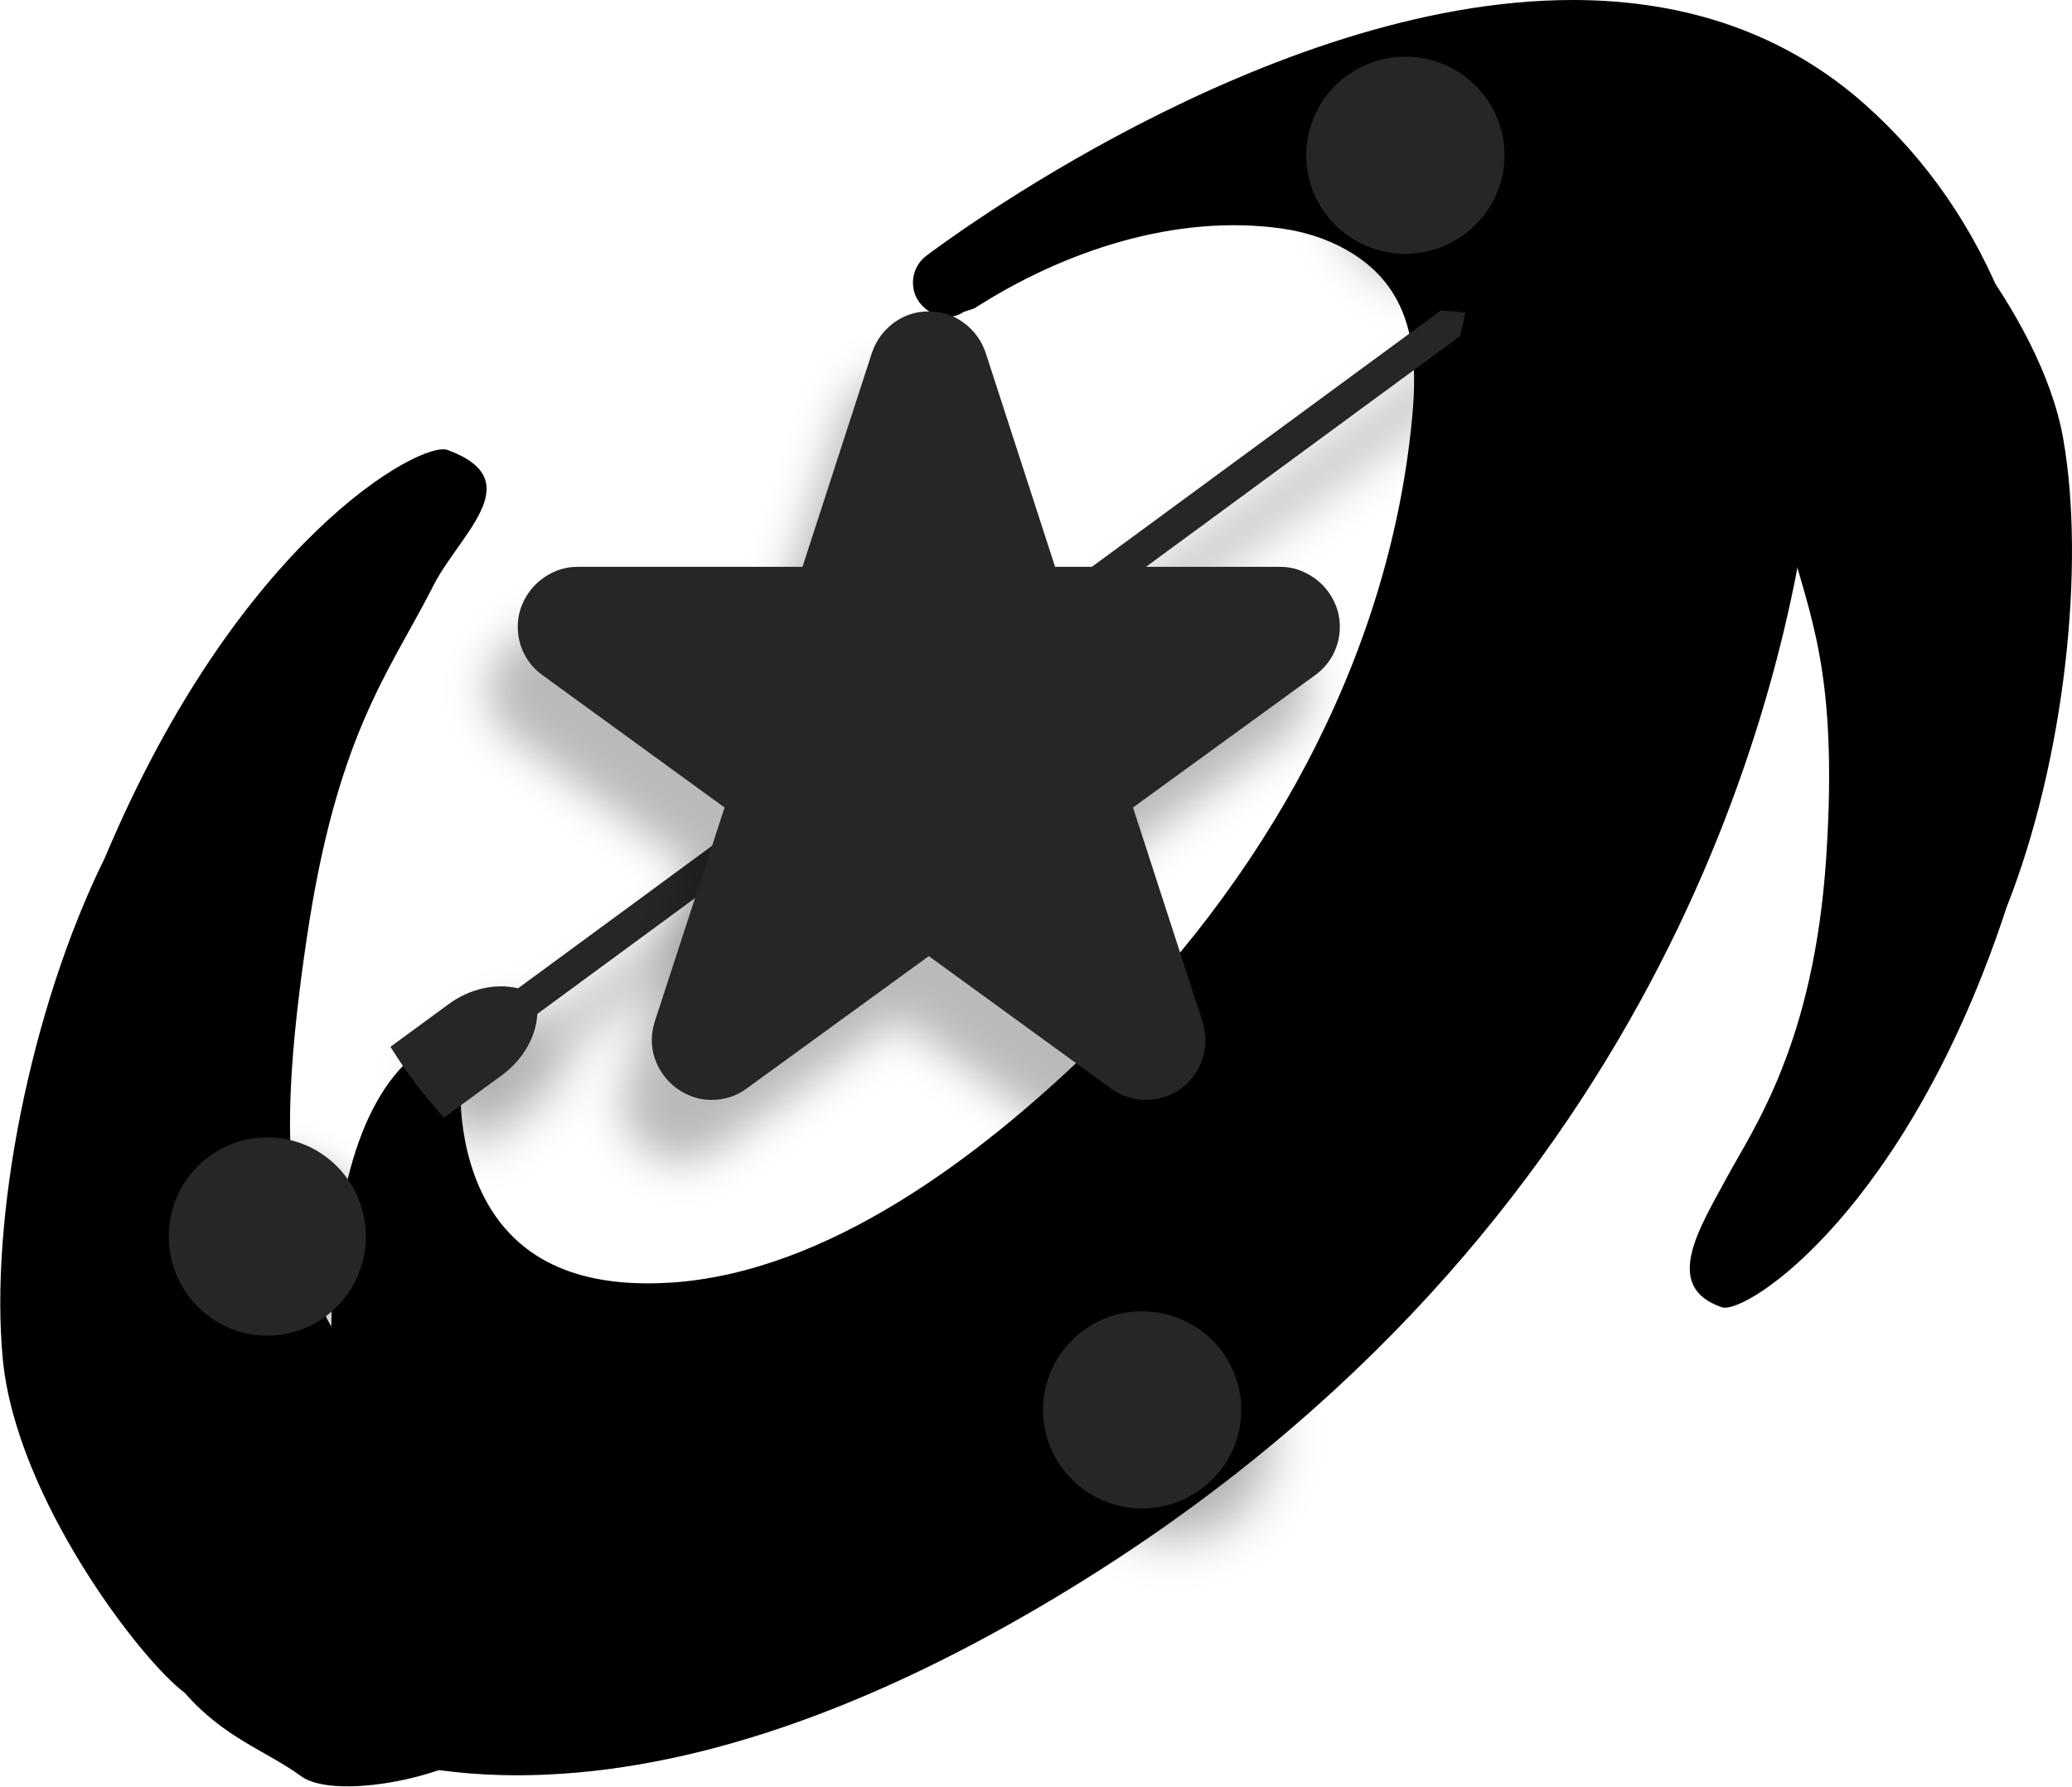
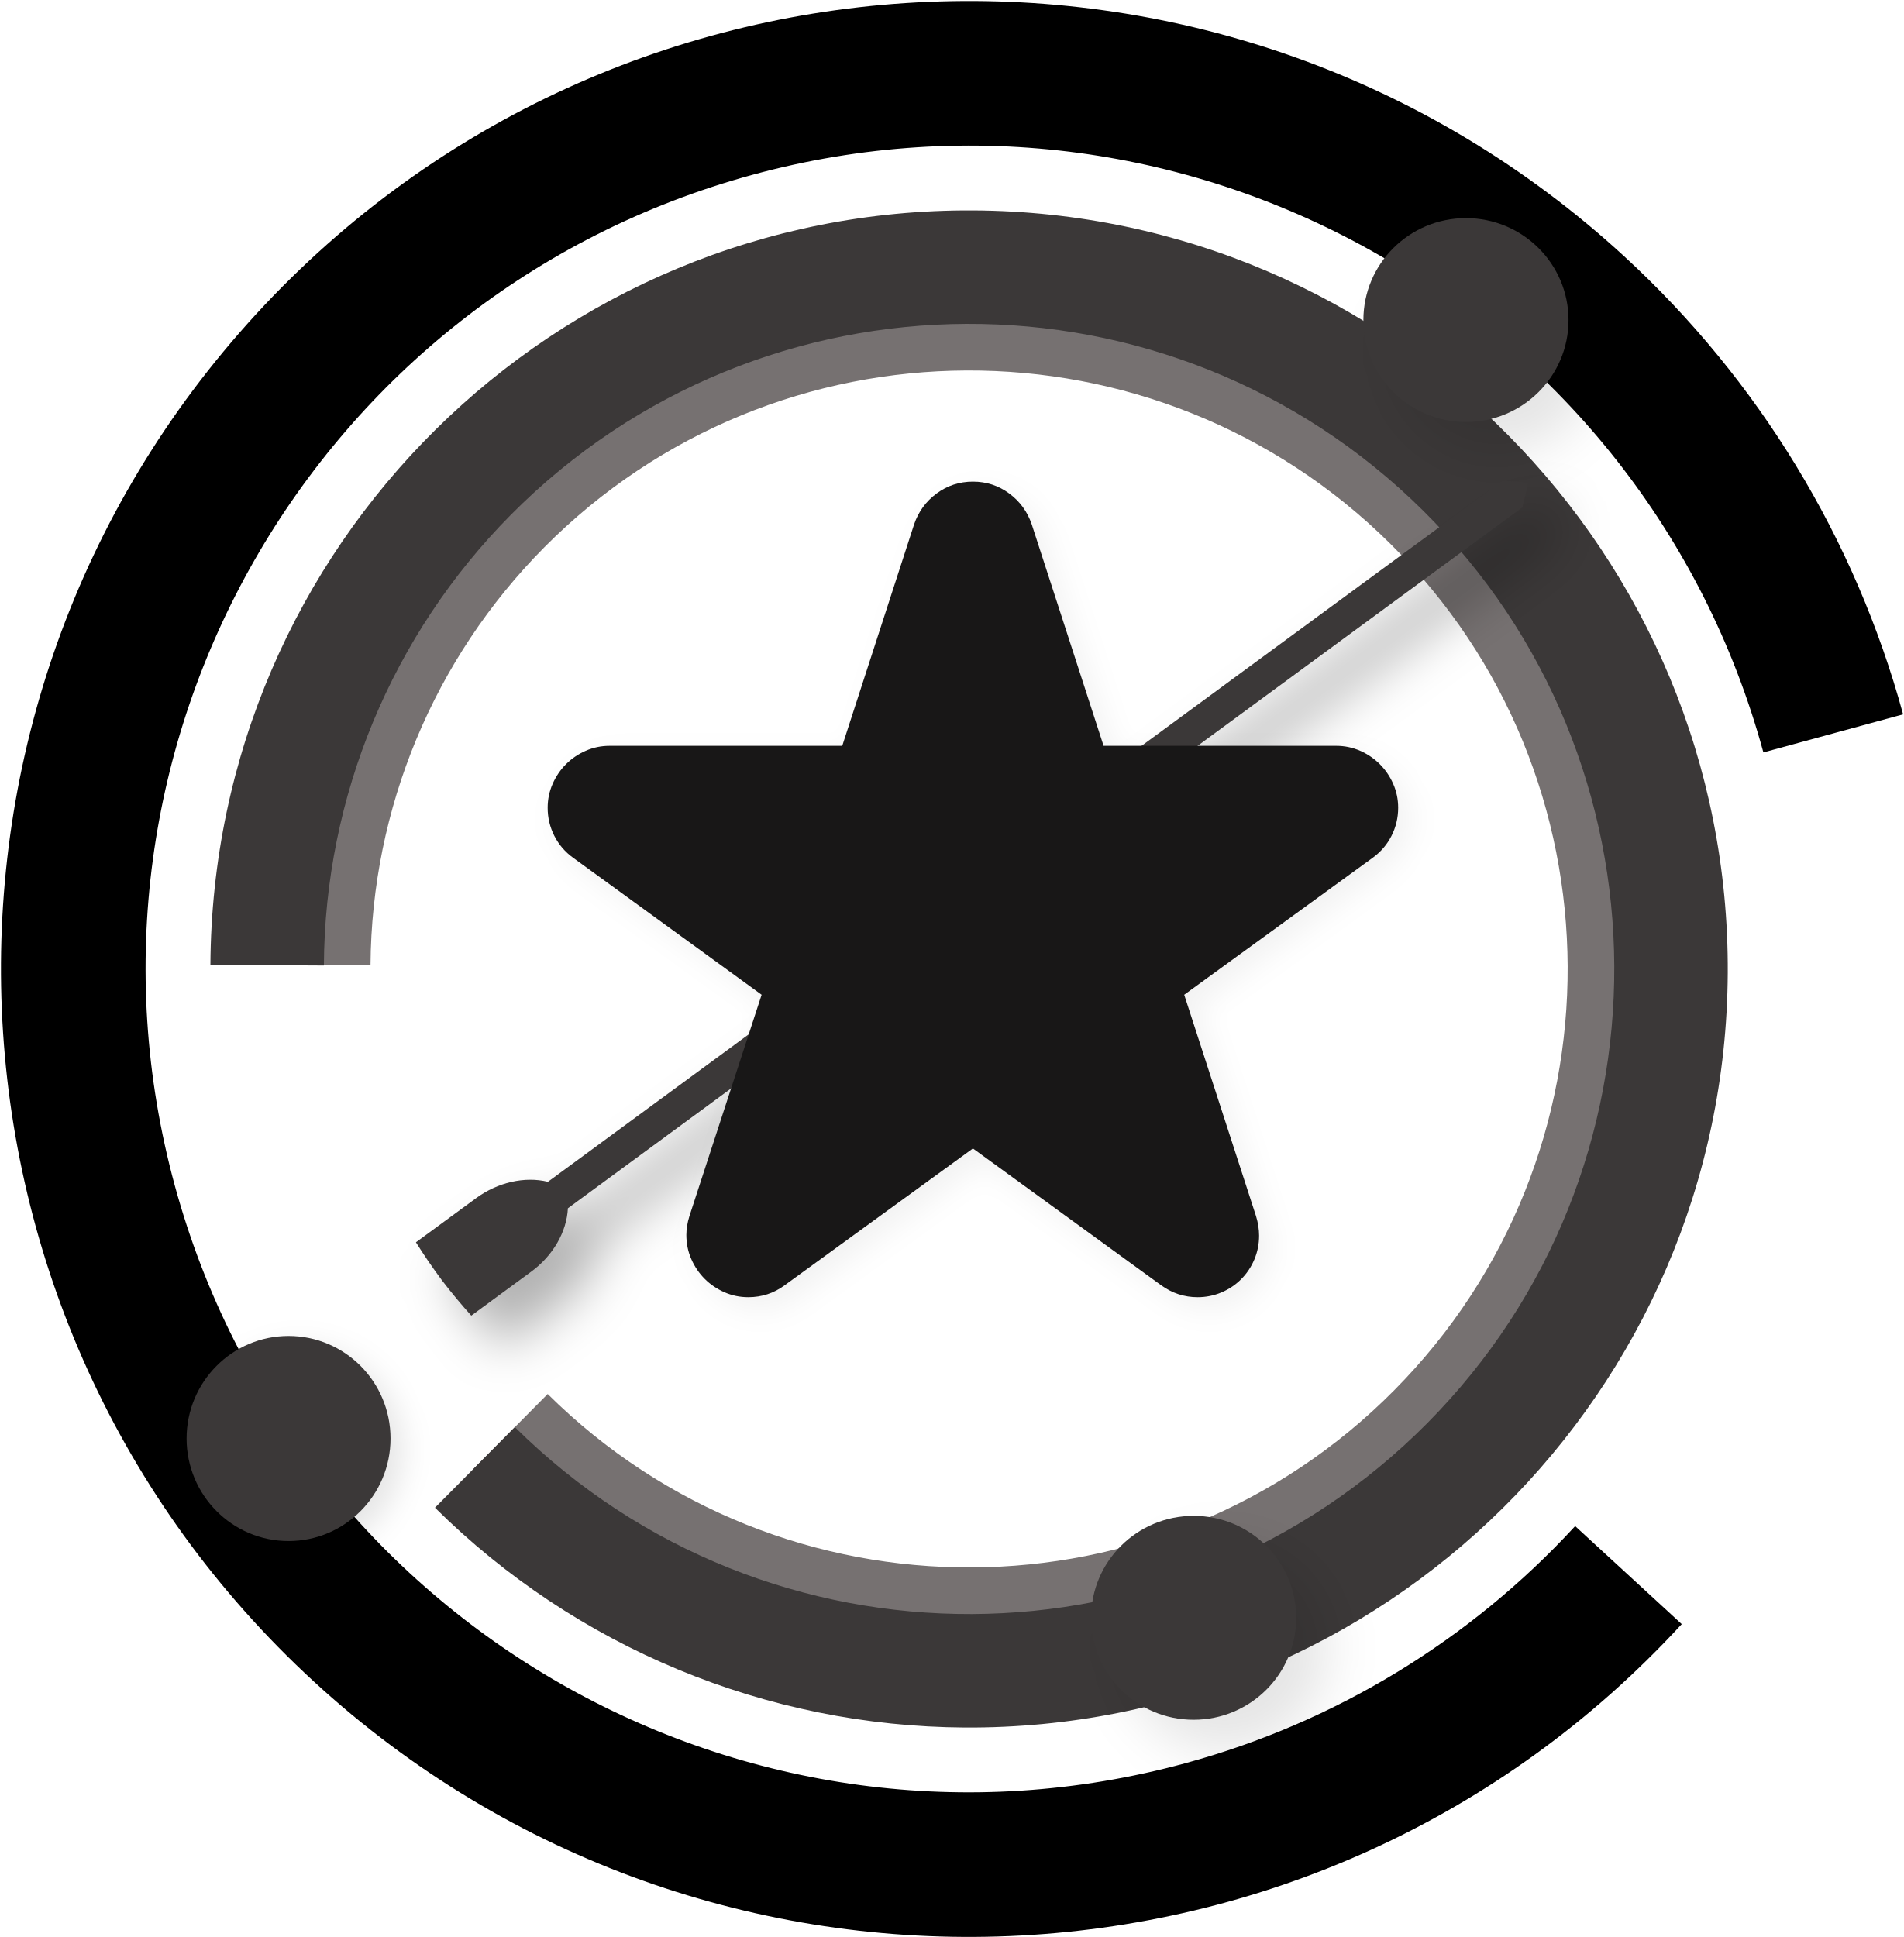
- <svg xmlns="http://www.w3.org/2000/svg" width="1787" height="1541" overflow="hidden">
+ <svg xmlns="http://www.w3.org/2000/svg" width="1587" height="1615" overflow="hidden">
  <defs>
    <filter id="fx0" x="-10%" y="-10%" width="120%" height="120%" filterUnits="userSpaceOnUse" primitiveUnits="userSpaceOnUse">
      <feComponentTransfer color-interpolation-filters="sRGB">
        <feFuncR type="discrete" tableValues="0 0" />
        <feFuncG type="discrete" tableValues="0 0" />
        <feFuncB type="discrete" tableValues="0 0" />
-         <feFuncA type="linear" slope="0.31" intercept="0" />
+         <feFuncA type="linear" slope="0.102" intercept="0" />
      </feComponentTransfer>
-       <feGaussianBlur stdDeviation="7.13 7.13" />
+       <feGaussianBlur stdDeviation="7.13 7.153" />
    </filter>
    <filter id="fx1" x="-10%" y="-10%" width="120%" height="120%" filterUnits="userSpaceOnUse" primitiveUnits="userSpaceOnUse">
      <feComponentTransfer color-interpolation-filters="sRGB">
        <feFuncR type="discrete" tableValues="0 0" />
        <feFuncG type="discrete" tableValues="0 0" />
        <feFuncB type="discrete" tableValues="0 0" />
-         <feFuncA type="linear" slope="0.271" intercept="0" />
+         <feFuncA type="linear" slope="0.102" intercept="0" />
      </feComponentTransfer>
-       <feGaussianBlur stdDeviation="6.119 6.111" />
+       <feGaussianBlur stdDeviation="6.111 6.136" />
    </filter>
    <filter id="fx2" x="-10%" y="-10%" width="120%" height="120%" filterUnits="userSpaceOnUse" primitiveUnits="userSpaceOnUse">
      <feComponentTransfer color-interpolation-filters="sRGB">
        <feFuncR type="discrete" tableValues="0 0" />
        <feFuncG type="discrete" tableValues="0 0" />
        <feFuncB type="discrete" tableValues="0 0" />
-         <feFuncA type="linear" slope="0.31" intercept="0" />
+         <feFuncA type="linear" slope="0.102" intercept="0" />
      </feComponentTransfer>
      <feGaussianBlur stdDeviation="7.13 7.153" />
    </filter>
    <filter id="fx3" x="-10%" y="-10%" width="120%" height="120%" filterUnits="userSpaceOnUse" primitiveUnits="userSpaceOnUse">
      <feComponentTransfer color-interpolation-filters="sRGB">
        <feFuncR type="discrete" tableValues="0 0" />
        <feFuncG type="discrete" tableValues="0 0" />
        <feFuncB type="discrete" tableValues="0 0" />
        <feFuncA type="linear" slope="0.31" intercept="0" />
      </feComponentTransfer>
-       <feGaussianBlur stdDeviation="7.13 7.153" />
+       <feGaussianBlur stdDeviation="7.13 7.13" />
    </filter>
    <filter id="fx4" x="-10%" y="-10%" width="120%" height="120%" filterUnits="userSpaceOnUse" primitiveUnits="userSpaceOnUse">
      <feComponentTransfer color-interpolation-filters="sRGB">
        <feFuncR type="discrete" tableValues="0 0" />
        <feFuncG type="discrete" tableValues="0 0" />
        <feFuncB type="discrete" tableValues="0 0" />
-         <feFuncA type="linear" slope="0.2" intercept="0" />
+         <feFuncA type="linear" slope="0.051" intercept="0" />
      </feComponentTransfer>
-       <feGaussianBlur stdDeviation="6.111 6.136" />
+       <feGaussianBlur stdDeviation="6.119 6.111" />
    </filter>
    <clipPath id="clip5">
-       <rect x="1311" y="472" width="1787" height="1541" />
+       <rect x="1301" y="339" width="1587" height="1615" />
    </clipPath>
    <clipPath id="clip6">
-       <rect x="-7.333" y="-7.333" width="366.667" height="290.667" />
+       <rect x="-7.333" y="-7.358" width="117.667" height="113.709" />
    </clipPath>
    <clipPath id="clip7">
-       <rect x="0" y="0" width="353" height="276" />
+       <rect x="0" y="0" width="101" height="101" />
    </clipPath>
    <clipPath id="clip8">
-       <rect x="-6.341" y="-6.333" width="286.682" height="275.667" />
+       <rect x="-3.5" y="-6.526" width="132" height="135.045" />
    </clipPath>
    <clipPath id="clip9">
-       <rect x="0" y="0" width="274" height="264" />
+       <rect x="0" y="0" width="123" height="124" />
    </clipPath>
    <clipPath id="clip10">
      <rect x="-7.333" y="-7.358" width="117.667" height="113.709" />
    </clipPath>
    <clipPath id="clip11">
      <rect x="0" y="0" width="101" height="101" />
    </clipPath>
    <clipPath id="clip12">
-       <rect x="-7.333" y="-7.358" width="117.667" height="113.709" />
+       <rect x="-7.333" y="-7.333" width="366.667" height="290.667" />
    </clipPath>
    <clipPath id="clip13">
-       <rect x="0" y="0" width="101" height="101" />
+       <rect x="0" y="0" width="353" height="276" />
    </clipPath>
    <clipPath id="clip14">
-       <rect x="-3.5" y="-6.526" width="132" height="135.045" />
+       <rect x="-3.504" y="-3.5" width="401.01" height="387" />
    </clipPath>
    <clipPath id="clip15">
-       <rect x="0" y="0" width="123" height="124" />
+       <rect x="0" y="0" width="393" height="378" />
    </clipPath>
  </defs>
-   <g clip-path="url(#clip5)" transform="translate(-1311 -472)">
-     <path d="M2919.69 562.276C2852.2 502.195 2767.14 472 2667.29 472 2402.88 472 2121.21 683.98 2109.5 692.915 2097.48 702.158 2094.71 720.029 2103.64 732.353 2112.58 744.677 2129.53 749.608 2142.17 740.98L2151.41 737.899C2228.14 688.602 2324.91 655.942 2417.36 669.191 2455.27 674.737 2493.48 693.223 2513.21 726.191 2532.63 758.234 2532.31 797.981 2528.62 835.262 2507.97 1043.85 2399.49 1234.26 2250.03 1378.46 2156.34 1468.74 2025.37 1569.18 1889.77 1578.12 1826.6 1582.12 1780.68 1567.64 1750.17 1535.29 1704.25 1486.61 1708.26 1411.74 1708.26 1411.12 1708.88 1399.41 1702.4 1388.32 1691.62 1383.7 1681.14 1378.77 1668.51 1380.93 1660.18 1389.55 1609.34 1440.39 1597.62 1541.14 1596.7 1616.01 1448.78 1350.73 1701.48 931.084 1704.25 926.463 1710.72 915.679 1709.49 901.814 1700.86 892.571 1692.23 883.327 1678.68 880.862 1667.27 886.717 1486.07 979.766 1358.79 1328.55 1353.55 1343.64 1294.07 1515.57 1314.72 1702.59 1407.17 1832.31 1485.76 1942.3 1609.95 2003 1756.95 2003 1892.86 2003 2045.71 1953.39 2211.2 1855.72 2727.7 1551 2843.88 1094.38 2870.08 908.284 2997.97 1166.48 2783.17 1534.06 2780.71 1537.75 2773.61 1549.46 2776.08 1564.87 2786.56 1573.49 2797.04 1582.43 2812.44 1582.43 2822.92 1573.49 2969 1450.25 3076.86 1197.29 3079.94 971.447 3082.1 799.213 3026.93 657.791 2919.69 562.276Z" fill-rule="evenodd" />
-     <g clip-path="url(#clip6)" filter="url(#fx0)" transform="matrix(3 0 0 3 1608 700)">
-       <g clip-path="url(#clip7)" transform="matrix(1 0 0 1 0 -2.84217e-14)">
-         <path d="M38.558 221.332 21.884 233.574C22.982 235.313 24.103 237.031 25.256 238.73 26.487 240.508 27.736 242.289 29.043 244.038L29.096 244.117 29.156 244.193C30.471 245.924 31.843 247.615 33.231 249.294 34.548 250.868 35.894 252.424 37.269 253.948L53.946 241.711C59.979 237.271 63.785 230.687 64.115 224.111L329.349 29.303C329.927 27.044 330.471 24.75 330.884 22.46 328.536 22.203 326.168 22.049 323.792 21.948L58.565 216.756C52.085 215.187 44.596 216.895 38.558 221.332Z" fill="#262626" fill-rule="evenodd" />
+   <g clip-path="url(#clip5)" transform="translate(-1301 -339)">
+     <path d="M1522.11 1143C1524.26 818.955 1788.69 558.001 2112.73 560.146 2436.78 562.291 2697.74 826.722 2695.59 1150.77 2693.45 1474.82 2429.01 1735.77 2104.97 1733.63 1951.59 1732.61 1804.71 1671.58 1695.78 1563.6L1757.56 1501.27C1953.28 1695.28 2269.22 1693.89 2463.23 1498.17 2657.24 1302.45 2655.86 986.516 2460.14 792.506 2264.42 598.496 1948.48 599.881 1754.47 795.599 1662.64 888.236 1610.74 1013.15 1609.87 1143.58Z" fill="#767171" fill-rule="evenodd" />
+     <path d="M2702.94 1693.12C2401.27 2021.23 1890.73 2042.66 1562.62 1740.98 1234.51 1439.3 1213.08 928.762 1514.76 600.654 1816.43 272.546 2326.98 251.118 2655.08 552.795 2766.95 655.645 2847.5 787.987 2887.47 934.594L2771 966.349C2671.29 600.652 2294.01 385.025 1928.31 484.734 1562.61 584.442 1346.99 961.728 1446.7 1327.43 1546.41 1693.12 1923.69 1908.75 2289.39 1809.04 2414.06 1775.05 2526.61 1706.54 2614.08 1611.41Z" fill-rule="evenodd" />
+     <path d="M1476.4 1143.51C1478.26 794.213 1762.94 512.567 2112.23 514.433 2461.52 516.299 2743.17 800.971 2741.3 1150.27 2739.44 1499.56 2454.77 1781.21 2105.47 1779.34 1939.87 1778.45 1781.21 1712.65 1663.6 1596.06L1730.2 1528.87C1941.16 1738 2281.71 1736.5 2490.84 1525.54 2699.96 1314.57 2698.47 974.023 2487.5 764.899 2276.54 555.775 1935.99 557.268 1726.86 768.234 1627.71 868.256 1571.75 1003.18 1571 1144.01Z" fill="#3B3838" fill-rule="evenodd" />
+     <g clip-path="url(#clip6)" filter="url(#fx0)" transform="matrix(3 0 0 2.9901 2397 481)">
+       <g clip-path="url(#clip7)">
+         <path d="M79.159 50.431C79.159 34.73 66.398 22.003 50.659 22.003 34.92 22.003 22.159 34.73 22.159 50.431 22.159 66.13 34.92 78.858 50.659 78.858 66.398 78.858 79.159 66.13 79.159 50.431Z" fill="#3B3838" fill-rule="evenodd" />
      </g>
    </g>
-     <path d="M1697.75 1338.07 1647.72 1374.79C1651.02 1380.01 1654.38 1385.17 1657.84 1390.26 1661.53 1395.6 1665.28 1400.94 1669.2 1406.19L1669.36 1406.42 1669.54 1406.65C1673.48 1411.84 1677.6 1416.92 1681.76 1421.95 1685.72 1426.68 1689.76 1431.34 1693.88 1435.92L1743.91 1399.21C1762.01 1385.89 1773.43 1366.13 1774.42 1346.41L2570.12 761.981C2571.85 755.204 2573.48 748.323 2574.72 741.453 2567.68 740.681 2560.58 740.221 2553.45 739.917L1757.77 1324.34C1738.33 1319.63 1715.86 1324.76 1697.75 1338.07Z" fill="#262626" fill-rule="evenodd" />
-     <g clip-path="url(#clip8)" filter="url(#fx1)" transform="matrix(2.99635 0 0 3 1675 738)">
-       <g clip-path="url(#clip9)">
-         <path d="M255.453 109.349C255.453 112.112 254.834 114.715 253.593 117.16 252.353 119.604 250.599 121.641 248.332 123.27L195.926 161.314 215.91 222.842C216.477 224.684 216.761 226.49 216.761 228.261 216.761 230.599 216.318 232.813 215.432 234.903 214.546 236.993 213.324 238.817 211.765 240.376 210.206 241.935 208.381 243.156 206.29 244.042 204.199 244.928 201.985 245.371 199.647 245.371 195.961 245.371 192.595 244.272 189.548 242.076L137.143 204.033 84.738 242.076C81.761 244.272 78.395 245.371 74.639 245.371 72.3 245.371 70.085 244.91 67.995 243.989 65.904 243.068 64.079 241.828 62.52 240.27 60.961 238.711 59.721 236.887 58.8 234.797 57.879 232.707 57.418 230.458 57.418 228.049 57.418 226.42 57.702 224.684 58.269 222.842L78.36 161.314 25.954 123.27C23.686 121.641 21.932 119.604 20.692 117.16 19.452 114.715 18.831 112.112 18.831 109.349 18.831 107.011 19.292 104.797 20.214 102.708 21.135 100.617 22.375 98.793 23.934 97.234 25.493 95.676 27.318 94.436 29.408 93.515 31.499 92.595 33.714 92.134 36.052 92.134L100.788 92.134 120.772 30.605C121.977 27.063 124.068 24.194 127.044 21.998 130.021 19.801 133.387 18.704 137.143 18.704 140.898 18.704 144.264 19.801 147.242 21.998 150.217 24.194 152.308 27.063 153.512 30.605L173.497 92.134 238.233 92.134C240.572 92.134 242.786 92.595 244.877 93.515 246.967 94.436 248.792 95.676 250.351 97.234 251.91 98.793 253.15 100.617 254.072 102.708 254.993 104.797 255.453 107.011 255.453 109.349Z" fill="#262626" fill-rule="evenodd" />
+     <path d="M2608.55 605.865C2608.55 558.919 2570.27 520.865 2523.05 520.865 2475.83 520.865 2437.55 558.919 2437.55 605.865 2437.55 652.807 2475.83 690.865 2523.05 690.865 2570.27 690.865 2608.55 652.807 2608.55 605.865Z" fill="#3B3838" fill-rule="evenodd" />
+     <g clip-path="url(#clip8)" filter="url(#fx1)" transform="matrix(2 0 0 1.99194 1428 1425)">
+       <g clip-path="url(#clip9)" transform="matrix(1 0 0 1 0 1.13687e-13)">
+         <path d="M104.136 61.793C104.136 38.089 85.11 18.87 61.63 18.87 38.162 18.87 19.136 38.089 19.136 61.793 19.136 85.497 38.162 104.716 61.63 104.716 85.11 104.716 104.136 85.497 104.136 61.793Z" fill="#3B3838" fill-rule="evenodd" />
      </g>
    </g>
-     <path d="M2466.55 1012.49C2466.55 1020.78 2464.69 1028.59 2460.97 1035.93 2457.26 1043.26 2452 1049.37 2445.21 1054.26L2288.18 1168.39 2348.06 1352.97C2349.76 1358.5 2350.61 1363.92 2350.61 1369.23 2350.61 1376.24 2349.28 1382.89 2346.63 1389.16 2343.97 1395.43 2340.31 1400.9 2335.64 1405.57 2330.97 1410.25 2325.5 1413.92 2319.24 1416.57 2312.97 1419.23 2306.34 1420.56 2299.33 1420.56 2288.29 1420.56 2278.2 1417.26 2269.07 1410.68L2112.05 1296.54 1955.02 1410.68C1946.1 1417.26 1936.02 1420.56 1924.76 1420.56 1917.76 1420.56 1911.12 1419.18 1904.86 1416.41 1898.59 1413.65 1893.12 1409.93 1888.45 1405.26 1883.78 1400.58 1880.07 1395.11 1877.31 1388.84 1874.54 1382.57 1873.16 1375.82 1873.16 1368.59 1873.16 1363.71 1874.01 1358.5 1875.71 1352.97L1935.91 1168.39 1778.89 1054.26C1772.09 1049.37 1766.84 1043.26 1763.12 1035.93 1759.4 1028.59 1757.55 1020.78 1757.55 1012.49 1757.55 1005.48 1758.93 998.837 1761.69 992.569 1764.45 986.298 1768.16 980.825 1772.83 976.149 1777.51 971.474 1782.97 967.756 1789.24 964.991 1795.5 962.232 1802.14 960.848 1809.14 960.848L2003.12 960.848 2062.99 776.263C2066.61 765.636 2072.87 757.03 2081.79 750.44 2090.71 743.85 2100.79 740.558 2112.05 740.558 2123.3 740.558 2133.39 743.85 2142.31 750.44 2151.22 757.03 2157.49 765.636 2161.1 776.263L2220.98 960.848 2414.95 960.848C2421.96 960.848 2428.59 962.232 2434.86 964.991 2441.12 967.756 2446.59 971.474 2451.26 976.149 2455.93 980.825 2459.65 986.298 2462.41 992.569 2465.17 998.837 2466.55 1005.48 2466.55 1012.49Z" fill="#262626" fill-rule="evenodd" />
-     <path d="M1470.28 1931.82C1433.13 1904.67 1324.86 1764.12 1313.41 1644.06 1301.96 1524 1336.52 1343.27 1401.55 1211.48 1516.88 937.167 1673.98 851.907 1696.89 860.011 1769.9 886.698 1705.07 933.955 1683.23 980.096 1645.33 1053.55 1601.2 1107.6 1575.51 1281.48 1549.81 1455.36 1563.97 1498.63 1576.27 1572.96 1613.72 1667.41 1626.57 1686.25 1701.68 1781.55 1774.27 1876.39 1765.11 1929.76 1741.92 1965.98 1718.72 2002.2 1601.62 2026.27 1570.88 2003.91 1540.14 1981.56 1504.37 1970.94 1470.28 1931.82Z" fill-rule="evenodd" />
-     <path d="M2924.51 596.953C2960.7 619.134 3070.79 740.268 3090.32 849.807 3109.84 959.345 3091.6 1128.12 3041.68 1254.19 2956.17 1515.06 2818.11 1605.23 2796.43 1599.5 2743.79 1582.06 2777.12 1530.59 2799.99 1488.05 2822.86 1445.51 2875.46 1372.8 2886.06 1210.99 2896.66 1049.18 2870.81 1002.31 2853.93 934.876 2812.42 850.829 2799.2 834.472 2722.99 752.468 2649.13 670.693 2653.55 620.935 2672.17 585.889 2690.78 550.843 2772.7 518.447 2826.6 538.194 2880.5 557.941 2882.18 563.533 2924.51 596.953Z" fill-rule="evenodd" />
+     <path d="M1626.55 1538.37C1626.55 1491.15 1588.5 1452.87 1541.54 1452.87 1494.6 1452.87 1456.55 1491.15 1456.55 1538.37 1456.55 1585.58 1494.6 1623.87 1541.54 1623.87 1588.5 1623.87 1626.55 1585.58 1626.55 1538.37Z" fill="#3B3838" fill-rule="evenodd" />
    <g clip-path="url(#clip10)" filter="url(#fx2)" transform="matrix(3 0 0 2.9901 2170 1563)">
      <g clip-path="url(#clip11)" transform="translate(-1.13687e-13 0)">
-         <path d="M79.159 50.434C79.159 34.732 66.402 22.003 50.655 22.003 34.916 22.003 22.159 34.732 22.159 50.434 22.159 66.13 34.916 78.858 50.655 78.858 66.402 78.858 79.159 66.13 79.159 50.434Z" fill="#262626" fill-rule="evenodd" />
+         <path d="M79.159 50.434C79.159 34.732 66.402 22.003 50.655 22.003 34.916 22.003 22.159 34.732 22.159 50.434 22.159 66.13 34.916 78.858 50.655 78.858 66.402 78.858 79.159 66.13 79.159 50.434Z" fill="#3B3838" fill-rule="evenodd" />
      </g>
    </g>
-     <path d="M2381.55 1687.87C2381.55 1640.92 2343.28 1602.86 2296.04 1602.86 2248.82 1602.86 2210.55 1640.92 2210.55 1687.87 2210.55 1734.81 2248.82 1772.87 2296.04 1772.87 2343.28 1772.87 2381.55 1734.81 2381.55 1687.87Z" fill="#262626" fill-rule="evenodd" />
-     <g clip-path="url(#clip12)" filter="url(#fx3)" transform="matrix(3 0 0 2.9901 2397 481)">
-       <g clip-path="url(#clip13)">
-         <path d="M79.159 50.431C79.159 34.73 66.398 22.003 50.659 22.003 34.92 22.003 22.159 34.73 22.159 50.431 22.159 66.13 34.92 78.858 50.659 78.858 66.398 78.858 79.159 66.13 79.159 50.431Z" fill="#262626" fill-rule="evenodd" />
+     <path d="M2381.55 1687.87C2381.55 1640.92 2343.28 1602.86 2296.04 1602.86 2248.82 1602.86 2210.55 1640.92 2210.55 1687.87 2210.55 1734.81 2248.82 1772.87 2296.04 1772.87 2343.28 1772.87 2381.55 1734.81 2381.55 1687.87Z" fill="#3B3838" fill-rule="evenodd" />
+     <g clip-path="url(#clip12)" filter="url(#fx3)" transform="matrix(3 0 0 3 1608 700)">
+       <g clip-path="url(#clip13)" transform="matrix(1 0 0 1 0 -2.84217e-14)">
+         <path d="M38.558 221.332 21.884 233.574C22.982 235.313 24.103 237.031 25.256 238.73 26.487 240.508 27.736 242.289 29.043 244.038L29.096 244.117 29.156 244.193C30.471 245.924 31.843 247.615 33.231 249.294 34.548 250.868 35.894 252.424 37.269 253.948L53.946 241.711C59.979 237.271 63.785 230.687 64.115 224.111L329.349 29.303C329.927 27.044 330.471 24.75 330.884 22.46 328.536 22.203 326.168 22.049 323.792 21.948L58.565 216.756C52.085 215.187 44.596 216.895 38.558 221.332Z" fill="#3B3838" fill-rule="evenodd" />
      </g>
    </g>
-     <path d="M2608.55 605.865C2608.55 558.919 2570.27 520.865 2523.05 520.865 2475.83 520.865 2437.55 558.919 2437.55 605.865 2437.55 652.807 2475.83 690.865 2523.05 690.865 2570.27 690.865 2608.55 652.807 2608.55 605.865Z" fill="#262626" fill-rule="evenodd" />
-     <g clip-path="url(#clip14)" filter="url(#fx4)" transform="matrix(2 0 0 1.99194 1428 1425)">
-       <g clip-path="url(#clip15)" transform="matrix(1 0 0 1 0 1.13687e-13)">
-         <path d="M104.136 61.793C104.136 38.089 85.11 18.87 61.63 18.87 38.162 18.87 19.136 38.089 19.136 61.793 19.136 85.497 38.162 104.716 61.63 104.716 85.11 104.716 104.136 85.497 104.136 61.793Z" fill="#262626" fill-rule="evenodd" />
+     <path d="M1697.75 1338.07 1647.72 1374.79C1651.02 1380.01 1654.38 1385.17 1657.84 1390.26 1661.53 1395.6 1665.28 1400.94 1669.2 1406.19L1669.36 1406.42 1669.54 1406.65C1673.48 1411.84 1677.6 1416.92 1681.76 1421.95 1685.72 1426.68 1689.76 1431.34 1693.88 1435.92L1743.91 1399.21C1762.01 1385.89 1773.43 1366.13 1774.42 1346.41L2570.12 761.981C2571.85 755.204 2573.48 748.323 2574.72 741.453 2567.68 740.681 2560.58 740.221 2553.45 739.917L1757.77 1324.34C1738.33 1319.63 1715.86 1324.76 1697.75 1338.07Z" fill="#3B3838" fill-rule="evenodd" />
+     <g clip-path="url(#clip14)" filter="url(#fx4)" transform="matrix(1.99746 0 0 2 1729 712)">
+       <g clip-path="url(#clip15)" transform="translate(-1.13687e-13 0)">
+         <path d="M374.111 155.108C374.111 159.253 373.181 163.158 371.321 166.824 369.46 170.491 366.829 173.546 363.428 175.99L284.816 233.055 314.793 325.348C315.644 328.11 316.069 330.82 316.069 333.477 316.069 336.984 315.404 340.305 314.075 343.439 312.746 346.574 310.914 349.311 308.575 351.648 306.236 353.987 303.499 355.819 300.362 357.148 297.226 358.476 293.904 359.141 290.397 359.141 284.868 359.141 279.818 357.493 275.248 354.199L196.636 297.134 118.023 354.199C113.557 357.493 108.508 359.141 102.874 359.141 99.366 359.141 96.044 358.45 92.908 357.068 89.772 355.687 87.034 353.827 84.696 351.489 82.357 349.151 80.497 346.415 79.115 343.28 77.733 340.145 77.042 336.771 77.042 333.158 77.042 330.714 77.467 328.11 78.317 325.348L108.456 233.055 29.842 175.99C26.44 173.546 23.809 170.491 21.949 166.824 20.089 163.158 19.159 159.253 19.159 155.108 19.159 151.601 19.85 148.28 21.232 145.146 22.614 142.01 24.474 139.274 26.813 136.936 29.151 134.598 31.889 132.739 35.025 131.357 38.161 129.977 41.483 129.285 44.991 129.285L142.1 129.285 172.078 36.993C173.886 31.679 177.022 27.376 181.487 24.081 185.952 20.786 191.001 19.14 196.636 19.14 202.269 19.14 207.318 20.786 211.784 24.081 216.248 27.376 219.385 31.679 221.191 36.993L251.169 129.285 348.279 129.285C351.788 129.285 355.109 129.977 358.246 131.357 361.381 132.739 364.119 134.598 366.457 136.936 368.796 139.274 370.656 142.01 372.038 145.146 373.42 148.28 374.111 151.601 374.111 155.108Z" fill="#181717" fill-rule="evenodd" />
      </g>
    </g>
-     <path d="M1626.55 1538.37C1626.55 1491.15 1588.5 1452.87 1541.54 1452.87 1494.6 1452.87 1456.55 1491.15 1456.55 1538.37 1456.55 1585.58 1494.6 1623.87 1541.54 1623.87 1588.5 1623.87 1626.55 1585.58 1626.55 1538.37Z" fill="#262626" fill-rule="evenodd" />
+     <path d="M2466.55 1012.49C2466.55 1020.78 2464.69 1028.59 2460.97 1035.93 2457.26 1043.26 2452 1049.37 2445.21 1054.26L2288.18 1168.39 2348.06 1352.97C2349.76 1358.5 2350.61 1363.92 2350.61 1369.23 2350.61 1376.24 2349.28 1382.89 2346.63 1389.16 2343.97 1395.43 2340.31 1400.9 2335.64 1405.57 2330.97 1410.25 2325.5 1413.92 2319.24 1416.57 2312.97 1419.23 2306.34 1420.56 2299.33 1420.56 2288.29 1420.56 2278.2 1417.26 2269.07 1410.68L2112.05 1296.54 1955.02 1410.68C1946.1 1417.26 1936.02 1420.56 1924.76 1420.56 1917.76 1420.56 1911.12 1419.18 1904.86 1416.41 1898.59 1413.65 1893.12 1409.93 1888.45 1405.26 1883.78 1400.58 1880.07 1395.11 1877.31 1388.84 1874.54 1382.57 1873.16 1375.82 1873.16 1368.59 1873.16 1363.71 1874.01 1358.5 1875.71 1352.97L1935.91 1168.39 1778.89 1054.26C1772.09 1049.37 1766.84 1043.26 1763.12 1035.93 1759.4 1028.59 1757.55 1020.78 1757.55 1012.49 1757.55 1005.48 1758.93 998.837 1761.69 992.569 1764.45 986.298 1768.16 980.825 1772.83 976.149 1777.51 971.474 1782.97 967.756 1789.24 964.991 1795.5 962.232 1802.14 960.848 1809.14 960.848L2003.12 960.848 2062.99 776.263C2066.61 765.636 2072.87 757.03 2081.79 750.44 2090.71 743.85 2100.79 740.558 2112.05 740.558 2123.3 740.558 2133.39 743.85 2142.31 750.44 2151.22 757.03 2157.49 765.636 2161.1 776.263L2220.98 960.848 2414.95 960.848C2421.96 960.848 2428.59 962.232 2434.86 964.991 2441.12 967.756 2446.59 971.474 2451.26 976.149 2455.93 980.825 2459.65 986.298 2462.41 992.569 2465.17 998.837 2466.55 1005.48 2466.55 1012.49Z" fill="#181717" fill-rule="evenodd" />
  </g>
</svg>
